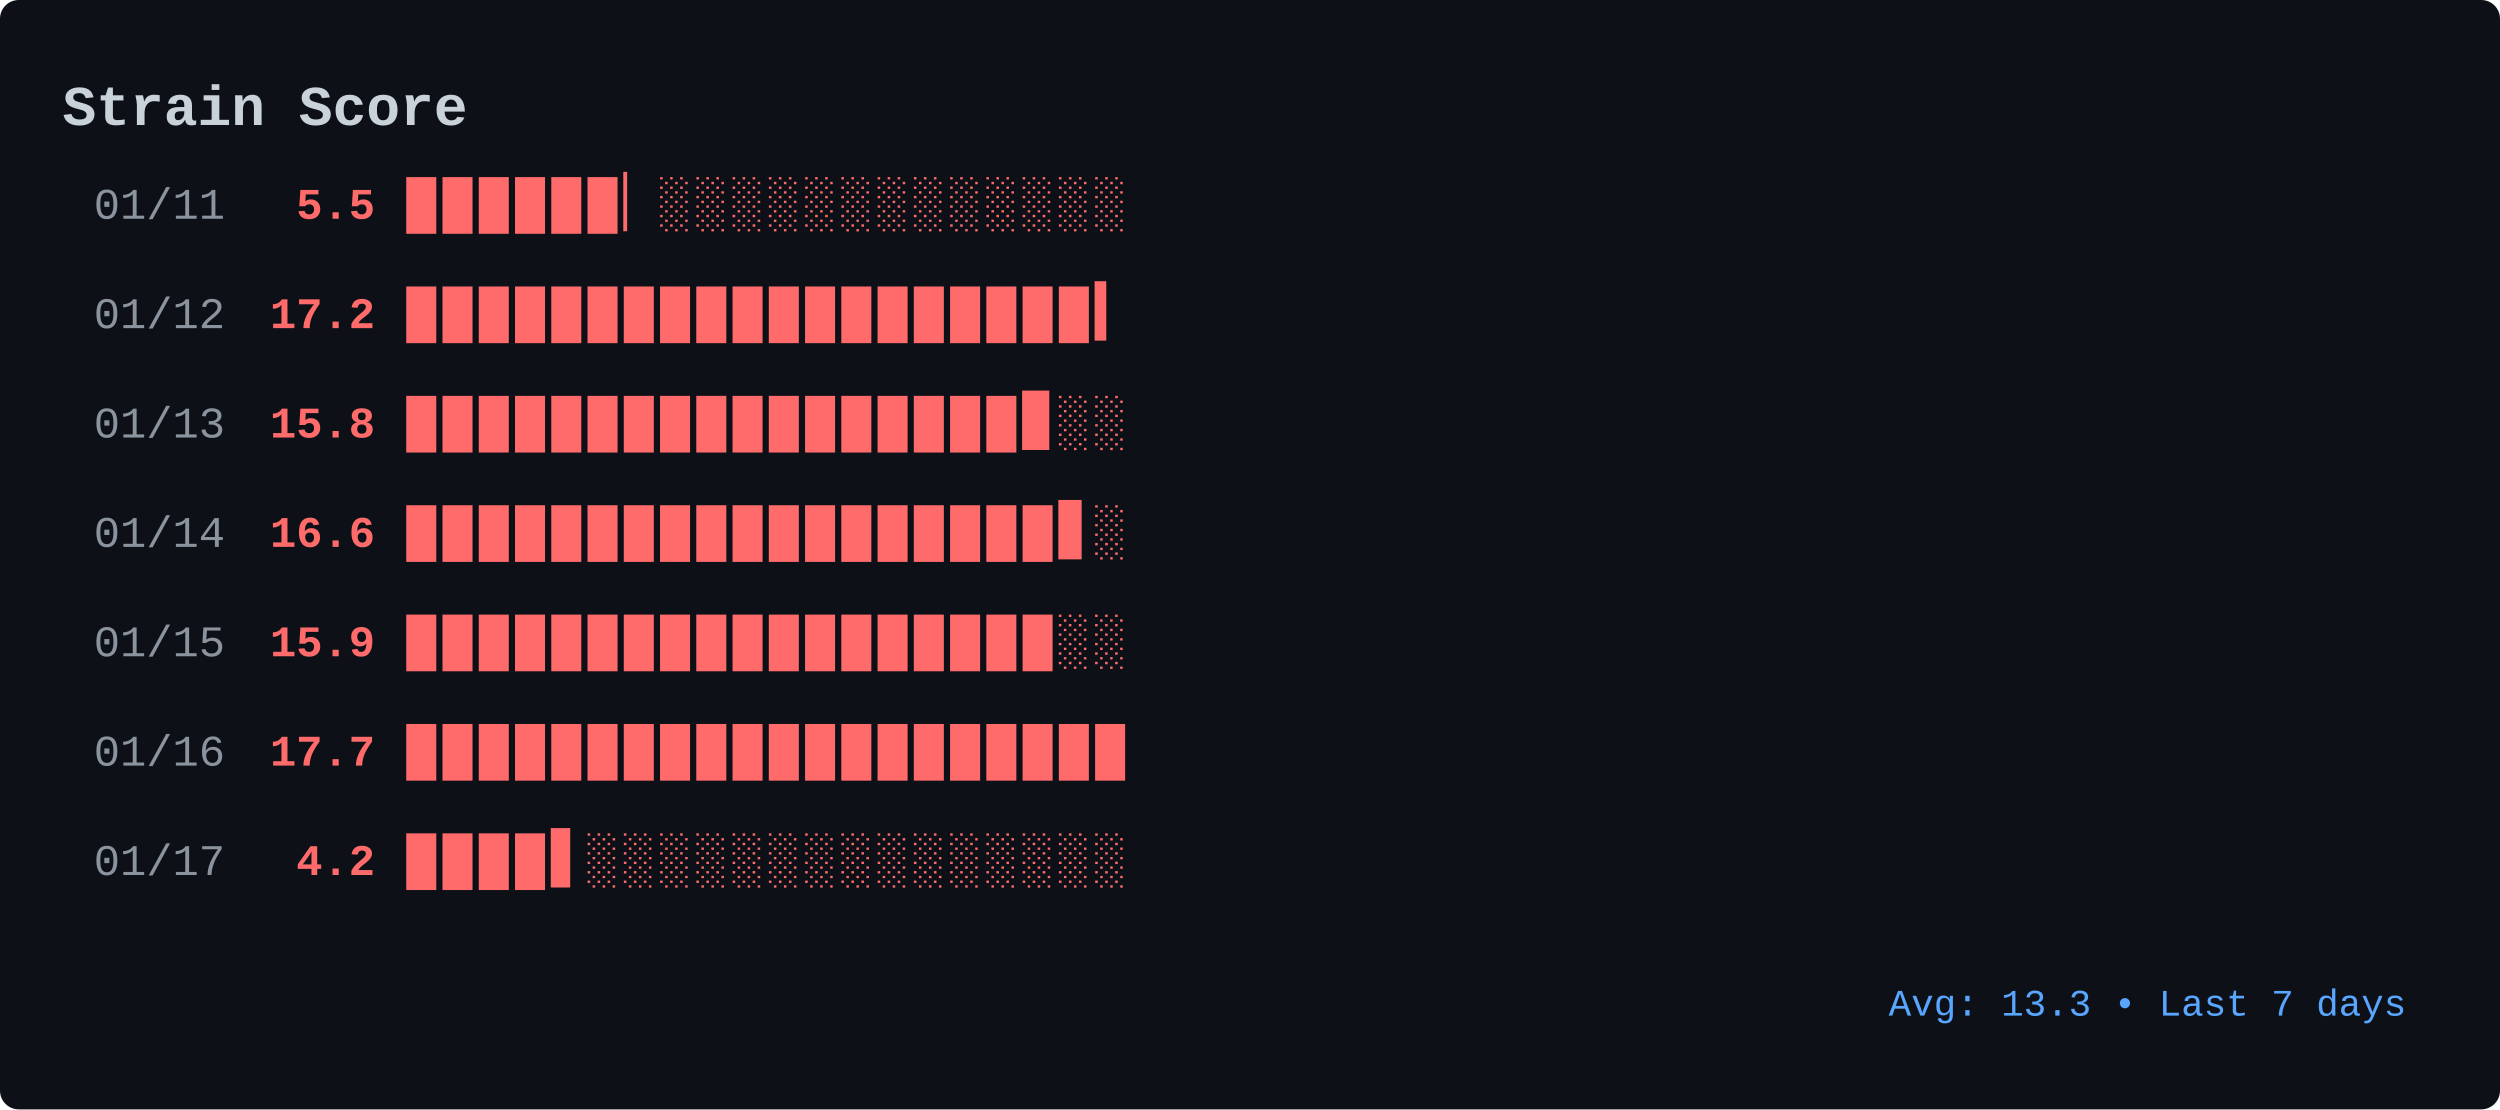
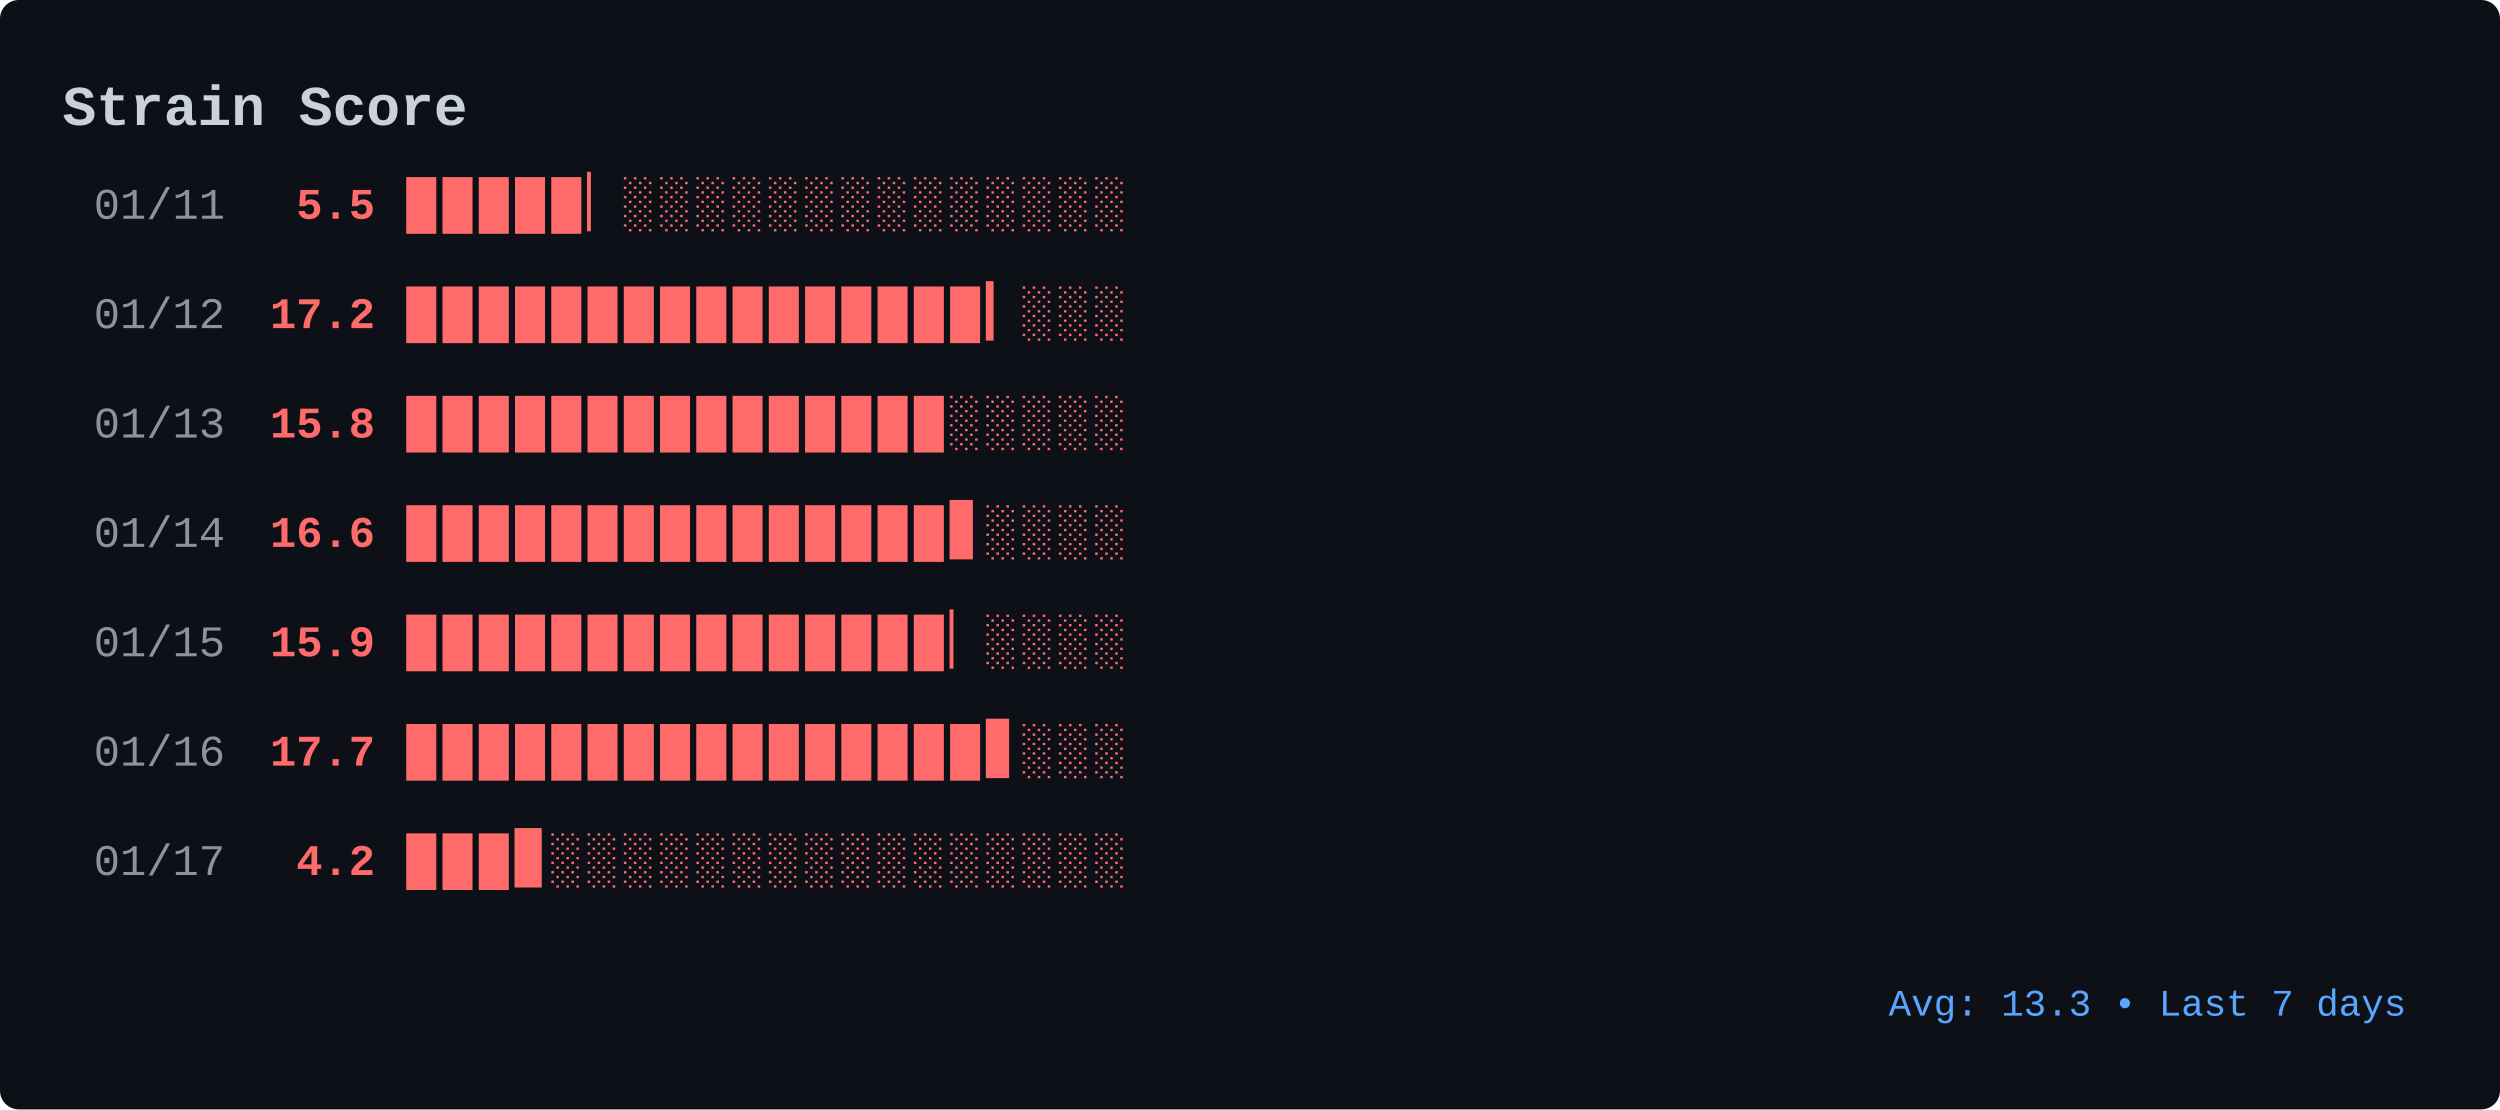
<svg xmlns="http://www.w3.org/2000/svg" width="800" height="355">
  <rect width="800" height="355" fill="#0d1117" rx="6" />
  <text x="20" y="40" font-family="'SF Mono', 'Courier New', monospace" font-size="18" font-weight="bold" fill="#c9d1d9">
        Strain Score
    </text>
  <text x="30" y="70" font-family="'SF Mono', 'Courier New', monospace" font-size="14" fill="#8b949e">
        01/11
    </text>
  <text x="120" y="70" font-family="'SF Mono', 'Courier New', monospace" font-size="14" fill="#ff6b6b" font-weight="bold" text-anchor="end">
        5.5
    </text>
  <text x="130" y="70" font-family="'SF Mono', 'Courier New', monospace" font-size="16" fill="#ff6b6b" letter-spacing="2">
-         ██████▏░░░░░░░░░░░░░
+         █████▏░░░░░░░░░░░░░░
    </text>
  <text x="30" y="105" font-family="'SF Mono', 'Courier New', monospace" font-size="14" fill="#8b949e">
        01/12
    </text>
  <text x="120" y="105" font-family="'SF Mono', 'Courier New', monospace" font-size="14" fill="#ff6b6b" font-weight="bold" text-anchor="end">
        17.2
    </text>
  <text x="130" y="105" font-family="'SF Mono', 'Courier New', monospace" font-size="16" fill="#ff6b6b" letter-spacing="2">
-         ███████████████████▍
+         ████████████████▎░░░
    </text>
  <text x="30" y="140" font-family="'SF Mono', 'Courier New', monospace" font-size="14" fill="#8b949e">
        01/13
    </text>
  <text x="120" y="140" font-family="'SF Mono', 'Courier New', monospace" font-size="14" fill="#ff6b6b" font-weight="bold" text-anchor="end">
        15.8
    </text>
  <text x="130" y="140" font-family="'SF Mono', 'Courier New', monospace" font-size="16" fill="#ff6b6b" letter-spacing="2">
-         █████████████████▉░░
+         ███████████████░░░░░
    </text>
  <text x="30" y="175" font-family="'SF Mono', 'Courier New', monospace" font-size="14" fill="#8b949e">
        01/14
    </text>
  <text x="120" y="175" font-family="'SF Mono', 'Courier New', monospace" font-size="14" fill="#ff6b6b" font-weight="bold" text-anchor="end">
        16.6
    </text>
  <text x="130" y="175" font-family="'SF Mono', 'Courier New', monospace" font-size="16" fill="#ff6b6b" letter-spacing="2">
-         ██████████████████▊░
+         ███████████████▊░░░░
    </text>
  <text x="30" y="210" font-family="'SF Mono', 'Courier New', monospace" font-size="14" fill="#8b949e">
        01/15
    </text>
  <text x="120" y="210" font-family="'SF Mono', 'Courier New', monospace" font-size="14" fill="#ff6b6b" font-weight="bold" text-anchor="end">
        15.9
    </text>
  <text x="130" y="210" font-family="'SF Mono', 'Courier New', monospace" font-size="16" fill="#ff6b6b" letter-spacing="2">
-         ██████████████████░░
+         ███████████████▏░░░░
    </text>
  <text x="30" y="245" font-family="'SF Mono', 'Courier New', monospace" font-size="14" fill="#8b949e">
        01/16
    </text>
  <text x="120" y="245" font-family="'SF Mono', 'Courier New', monospace" font-size="14" fill="#ff6b6b" font-weight="bold" text-anchor="end">
        17.7
    </text>
  <text x="130" y="245" font-family="'SF Mono', 'Courier New', monospace" font-size="16" fill="#ff6b6b" letter-spacing="2">
-         ████████████████████
+         ████████████████▊░░░
    </text>
  <text x="30" y="280" font-family="'SF Mono', 'Courier New', monospace" font-size="14" fill="#8b949e">
        01/17
    </text>
  <text x="120" y="280" font-family="'SF Mono', 'Courier New', monospace" font-size="14" fill="#ff6b6b" font-weight="bold" text-anchor="end">
        4.2
    </text>
  <text x="130" y="280" font-family="'SF Mono', 'Courier New', monospace" font-size="16" fill="#ff6b6b" letter-spacing="2">
-         ████▋░░░░░░░░░░░░░░░
+         ███▉░░░░░░░░░░░░░░░░
    </text>
  <text x="770" y="325" font-family="'SF Mono', 'Courier New', monospace" font-size="12" fill="#58a6ff" text-anchor="end">
        Avg: 13.3 • Last 7 days
    </text>
</svg>
